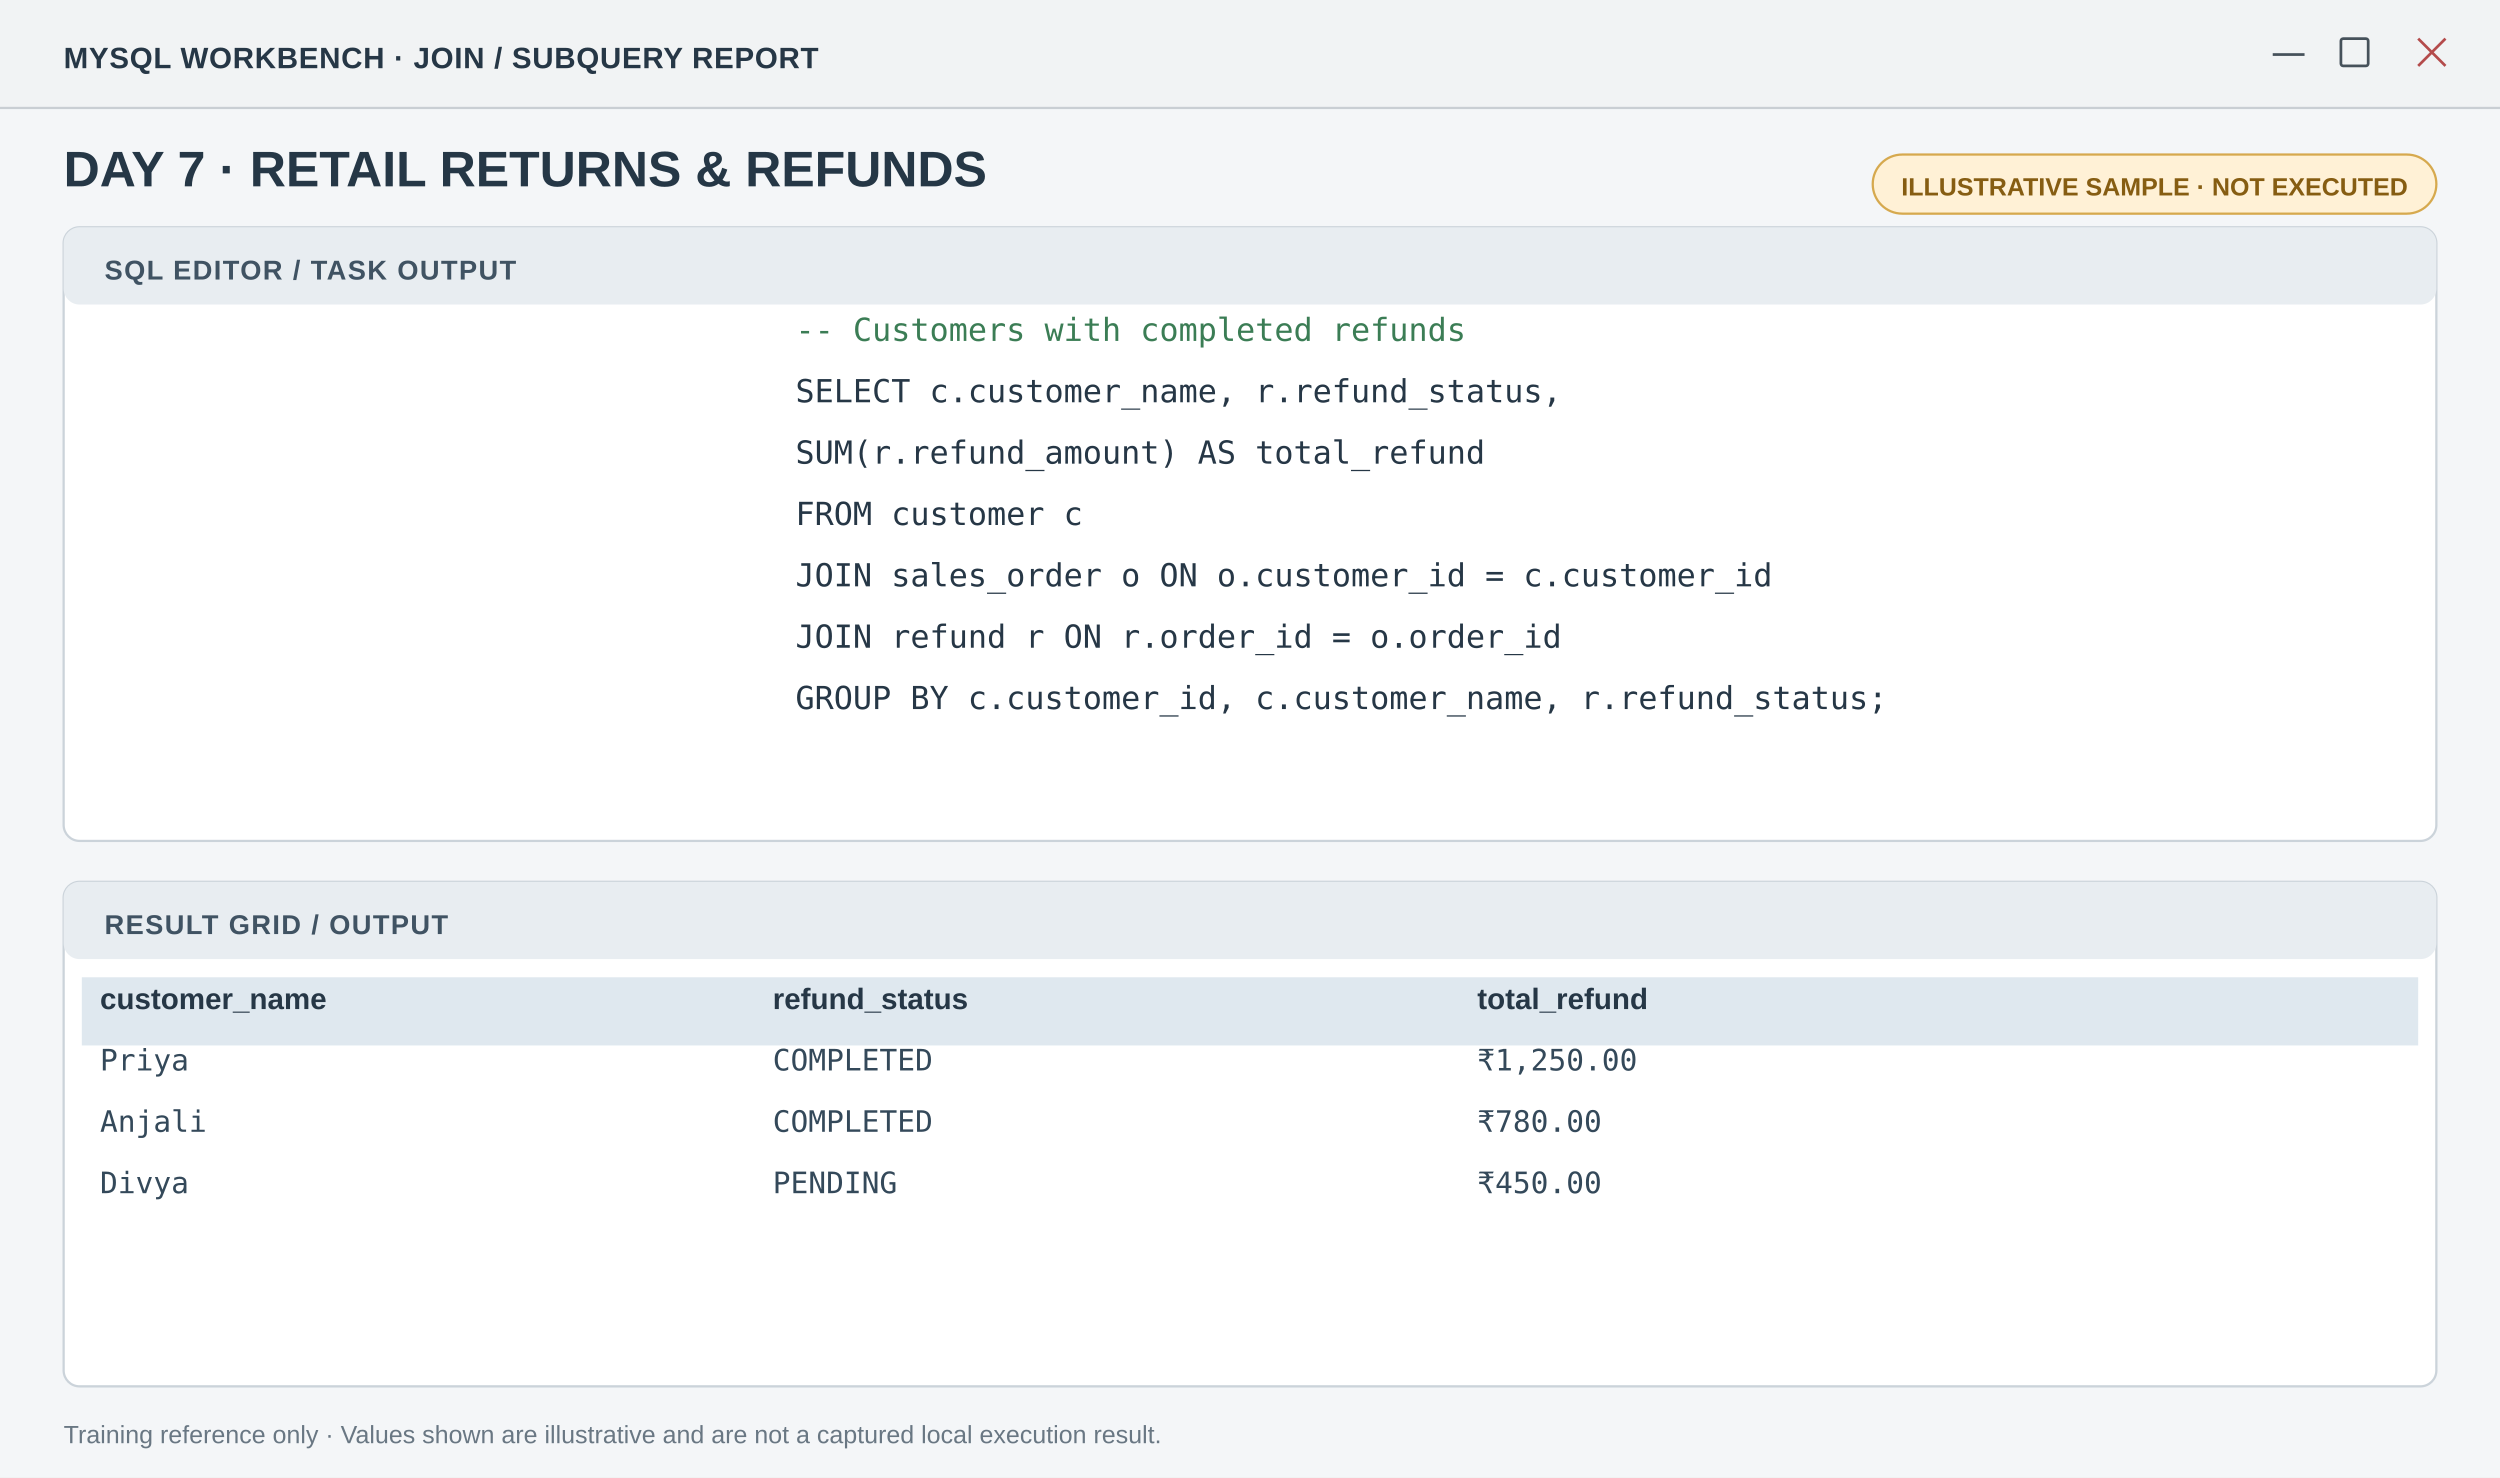
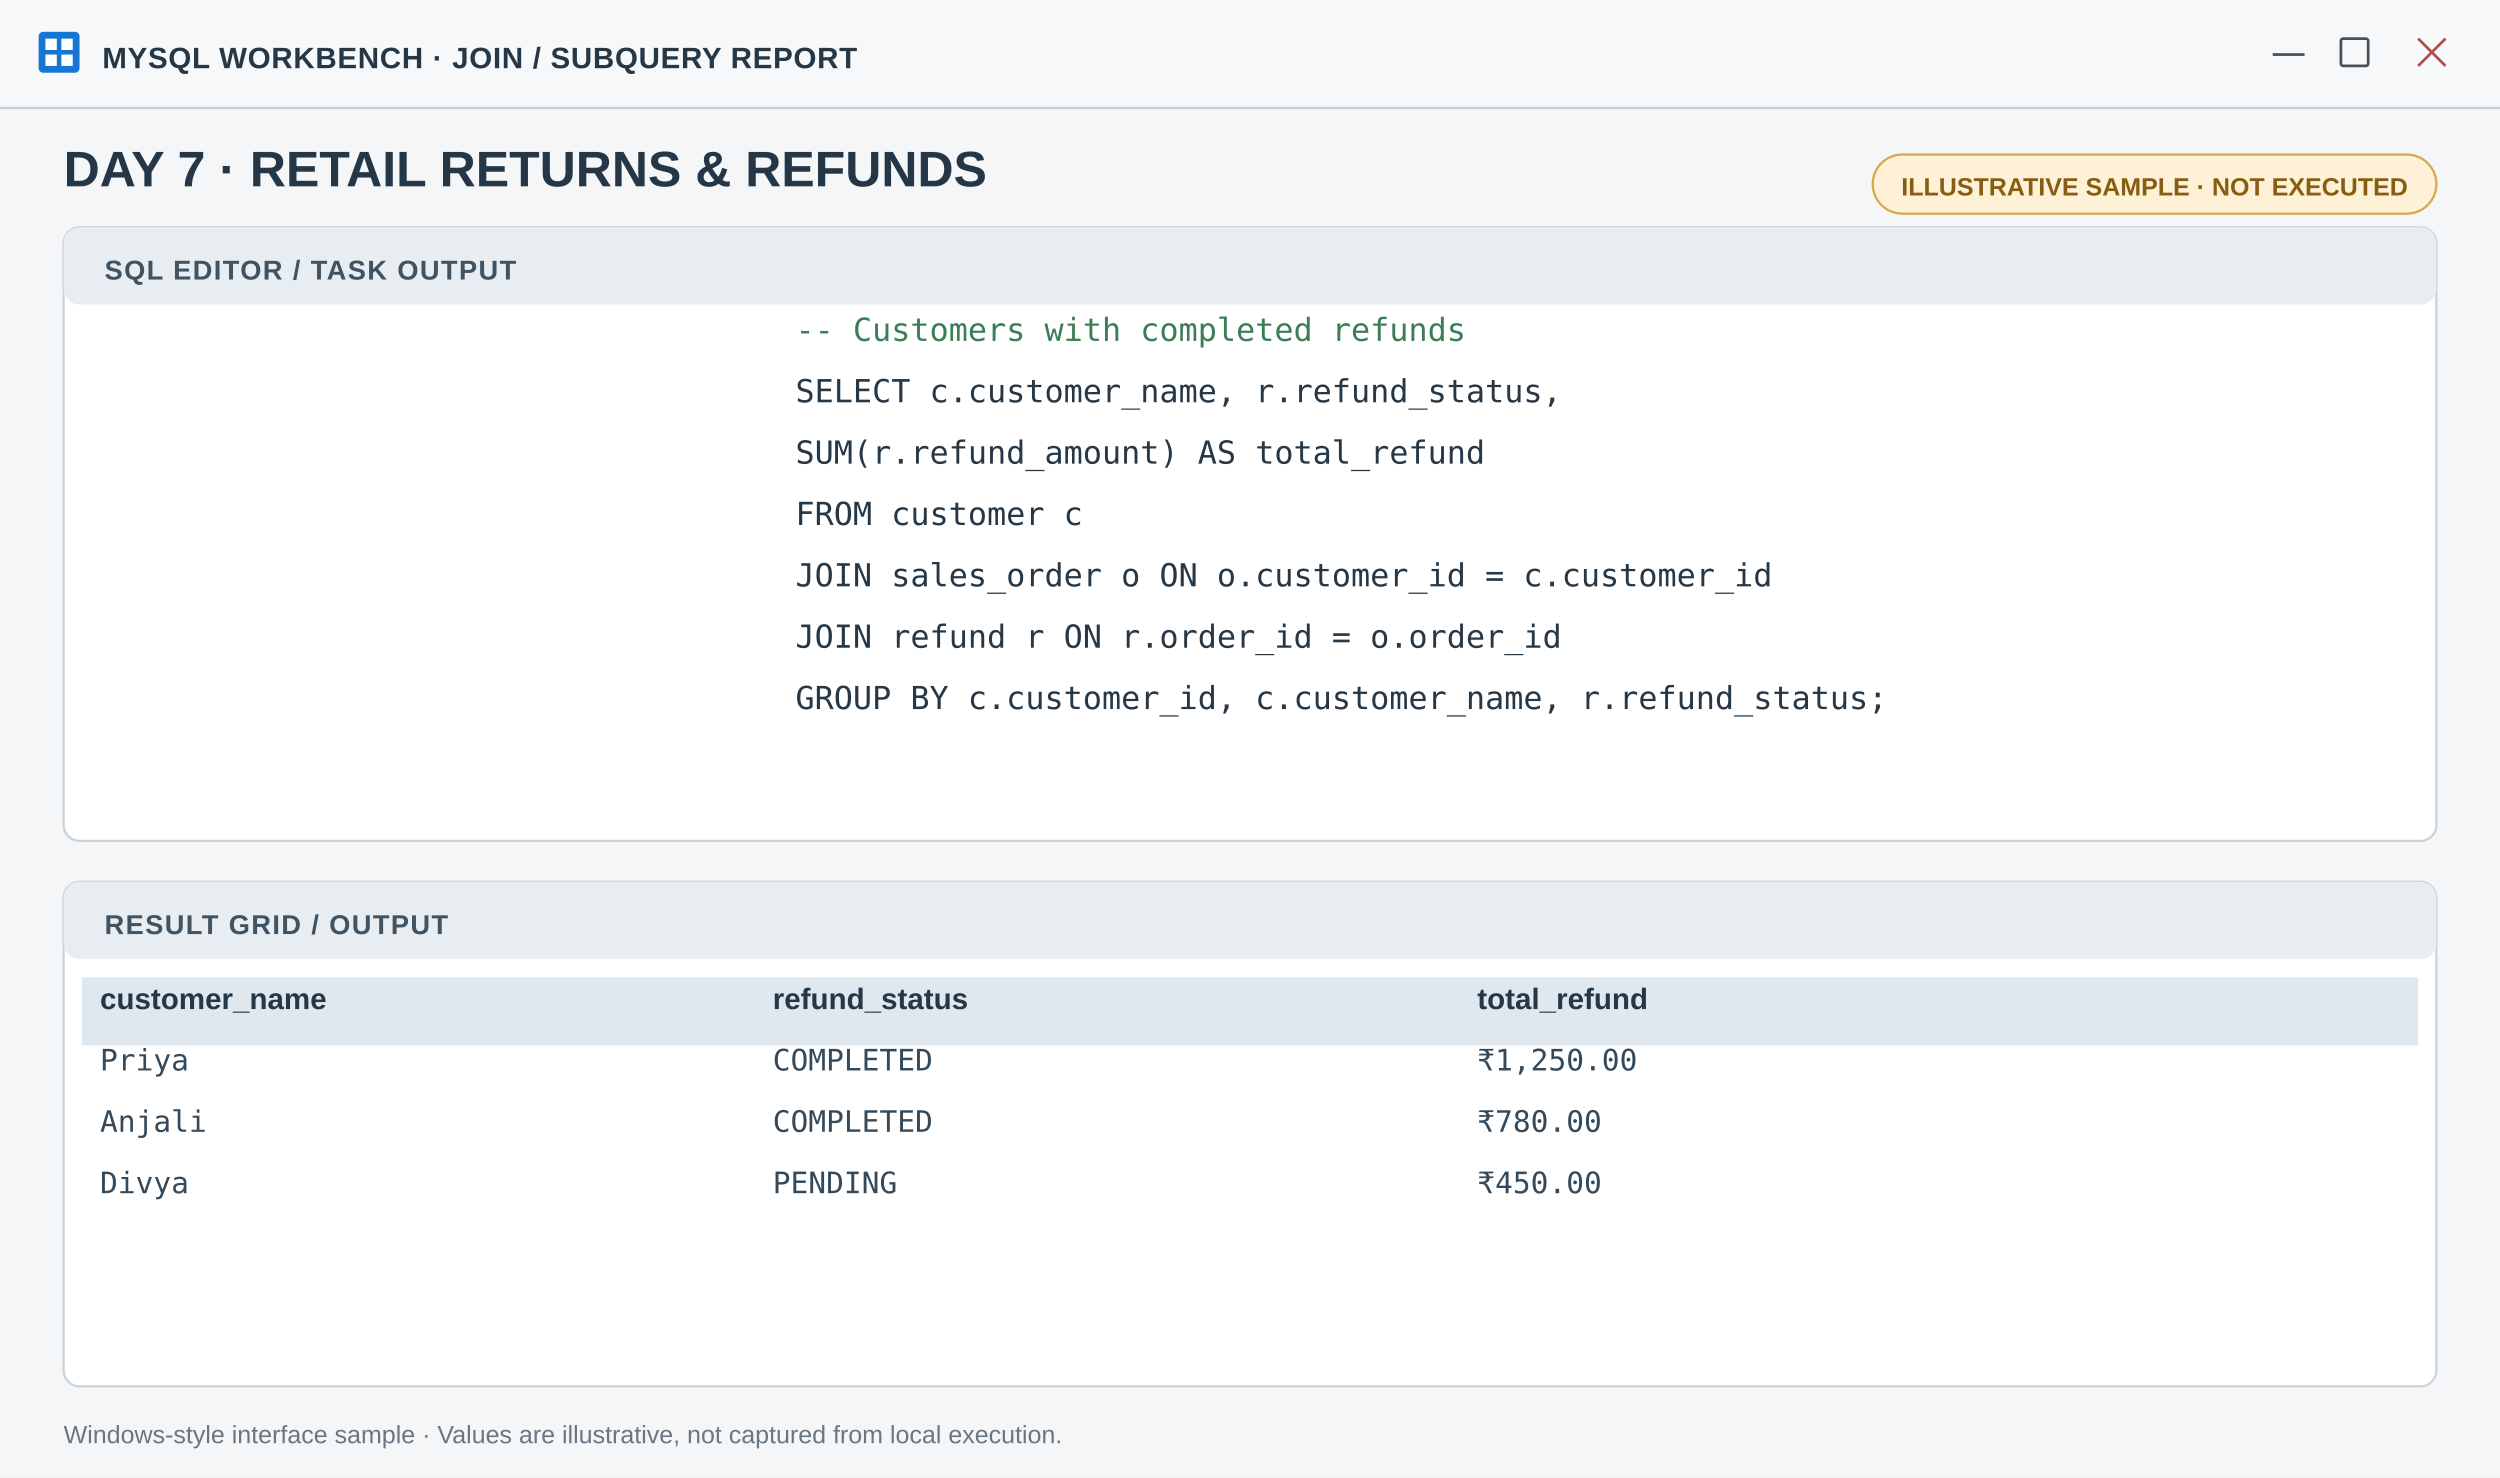
<svg xmlns="http://www.w3.org/2000/svg" width="1100" height="650" viewBox="0 0 1100 650">
  <rect width="1100" height="650" fill="#f4f6f8" />
-   <rect x="0" y="0" width="1100" height="48" fill="#f1f3f4" />
+   <rect x="0" y="0" width="1100" height="48" fill="#f7f8fa" />
  <line x1="0" y1="47.5" x2="1100" y2="47.5" stroke="#c9ced3" />
-   <text x="28" y="30" class="bar">MYSQL WORKBENCH · JOIN / SUBQUERY REPORT</text>
+   <g transform="translate(17 14)">
+     <rect width="18" height="18" rx="2" fill="#1677d2" />
+     <path d="M3 3h5v5H3zm7 0h5v5h-5zM3 10h5v5H3zm7 0h5v5h-5z" fill="#fff" />
+   </g>
+   <text x="45" y="30" class="bar">MYSQL WORKBENCH · JOIN / SUBQUERY REPORT</text>
  <text x="28" y="82" class="title">DAY 7 · RETAIL RETURNS &amp; REFUNDS</text>
  <rect x="28" y="100" width="1044" height="270" rx="7" fill="#fff" stroke="#cbd3da" />
  <rect x="28" y="100" width="1044" height="34" rx="7" fill="#e8edf1" />
  <text x="46" y="123" class="tab">SQL EDITOR / TASK OUTPUT</text>
  <text x="350" y="150" class="comment">-- Customers with completed refunds</text>
  <text x="350" y="177" class="code">SELECT c.customer_name, r.refund_status,</text>
  <text x="350" y="204" class="code">SUM(r.refund_amount) AS total_refund</text>
  <text x="350" y="231" class="code">FROM customer c</text>
  <text x="350" y="258" class="code">JOIN sales_order o ON o.customer_id = c.customer_id</text>
  <text x="350" y="285" class="code">JOIN refund r ON r.order_id = o.order_id</text>
  <text x="350" y="312" class="code">GROUP BY c.customer_id, c.customer_name, r.refund_status;</text>
  <rect x="28" y="388" width="1044" height="222" rx="7" fill="#fff" stroke="#cbd3da" />
  <rect x="28" y="388" width="1044" height="34" rx="7" fill="#e8edf1" />
  <text x="46" y="411" class="tab">RESULT GRID / OUTPUT</text>
  <rect x="36" y="430" width="1028" height="30" fill="#dfe8ef" />
  <text x="44" y="444" class="head">customer_name</text>
  <text x="340" y="444" class="head">refund_status</text>
  <text x="650" y="444" class="head">total_refund</text>
  <text x="44" y="471" class="cell">Priya</text>
  <text x="340" y="471" class="cell">COMPLETED</text>
  <text x="650" y="471" class="cell">₹1,250.00</text>
  <text x="44" y="498" class="cell">Anjali</text>
  <text x="340" y="498" class="cell">COMPLETED</text>
  <text x="650" y="498" class="cell">₹780.00</text>
  <text x="44" y="525" class="cell">Divya</text>
  <text x="340" y="525" class="cell">PENDING</text>
  <text x="650" y="525" class="cell">₹450.00</text>
  <rect x="824" y="68" width="248" height="26" rx="13" fill="#fff1d6" stroke="#d6a94e" />
  <text x="948" y="86" text-anchor="middle" class="sample">ILLUSTRATIVE SAMPLE · NOT EXECUTED</text>
-   <text x="28" y="635" class="foot">Training reference only · Values shown are illustrative and are not a captured local execution result.</text>
+   <text x="28" y="635" class="foot">Windows-style interface sample · Values are illustrative, not captured from local execution.</text>
  <g fill="none" stroke="#46515a" stroke-width="1.2">
    <path d="M1000 24h14" />
    <rect x="1030" y="17" width="12" height="12" rx="1" />
    <path d="M1064 17l12 12m0-12l-12 12" stroke="#b44b4b" />
  </g>
  <style>
 .bar{font:600 13px Arial,sans-serif;fill:#263746;letter-spacing:.3px}.title{font:700 22px Arial,sans-serif;fill:#253746}
 .tab{font:600 12px Arial,sans-serif;fill:#405363;letter-spacing:.6px}.comment{font:14px Consolas,monospace;fill:#3b7d55}
 .code{font:14px Consolas,monospace;fill:#263746}.head{font:600 13px Arial,sans-serif;fill:#263746}
 .cell{font:13px Consolas,monospace;fill:#34495a}.sample{font:700 11px Arial,sans-serif;fill:#865d12}
 .foot{font:11px Arial,sans-serif;fill:#697783}
 </style>
</svg>
